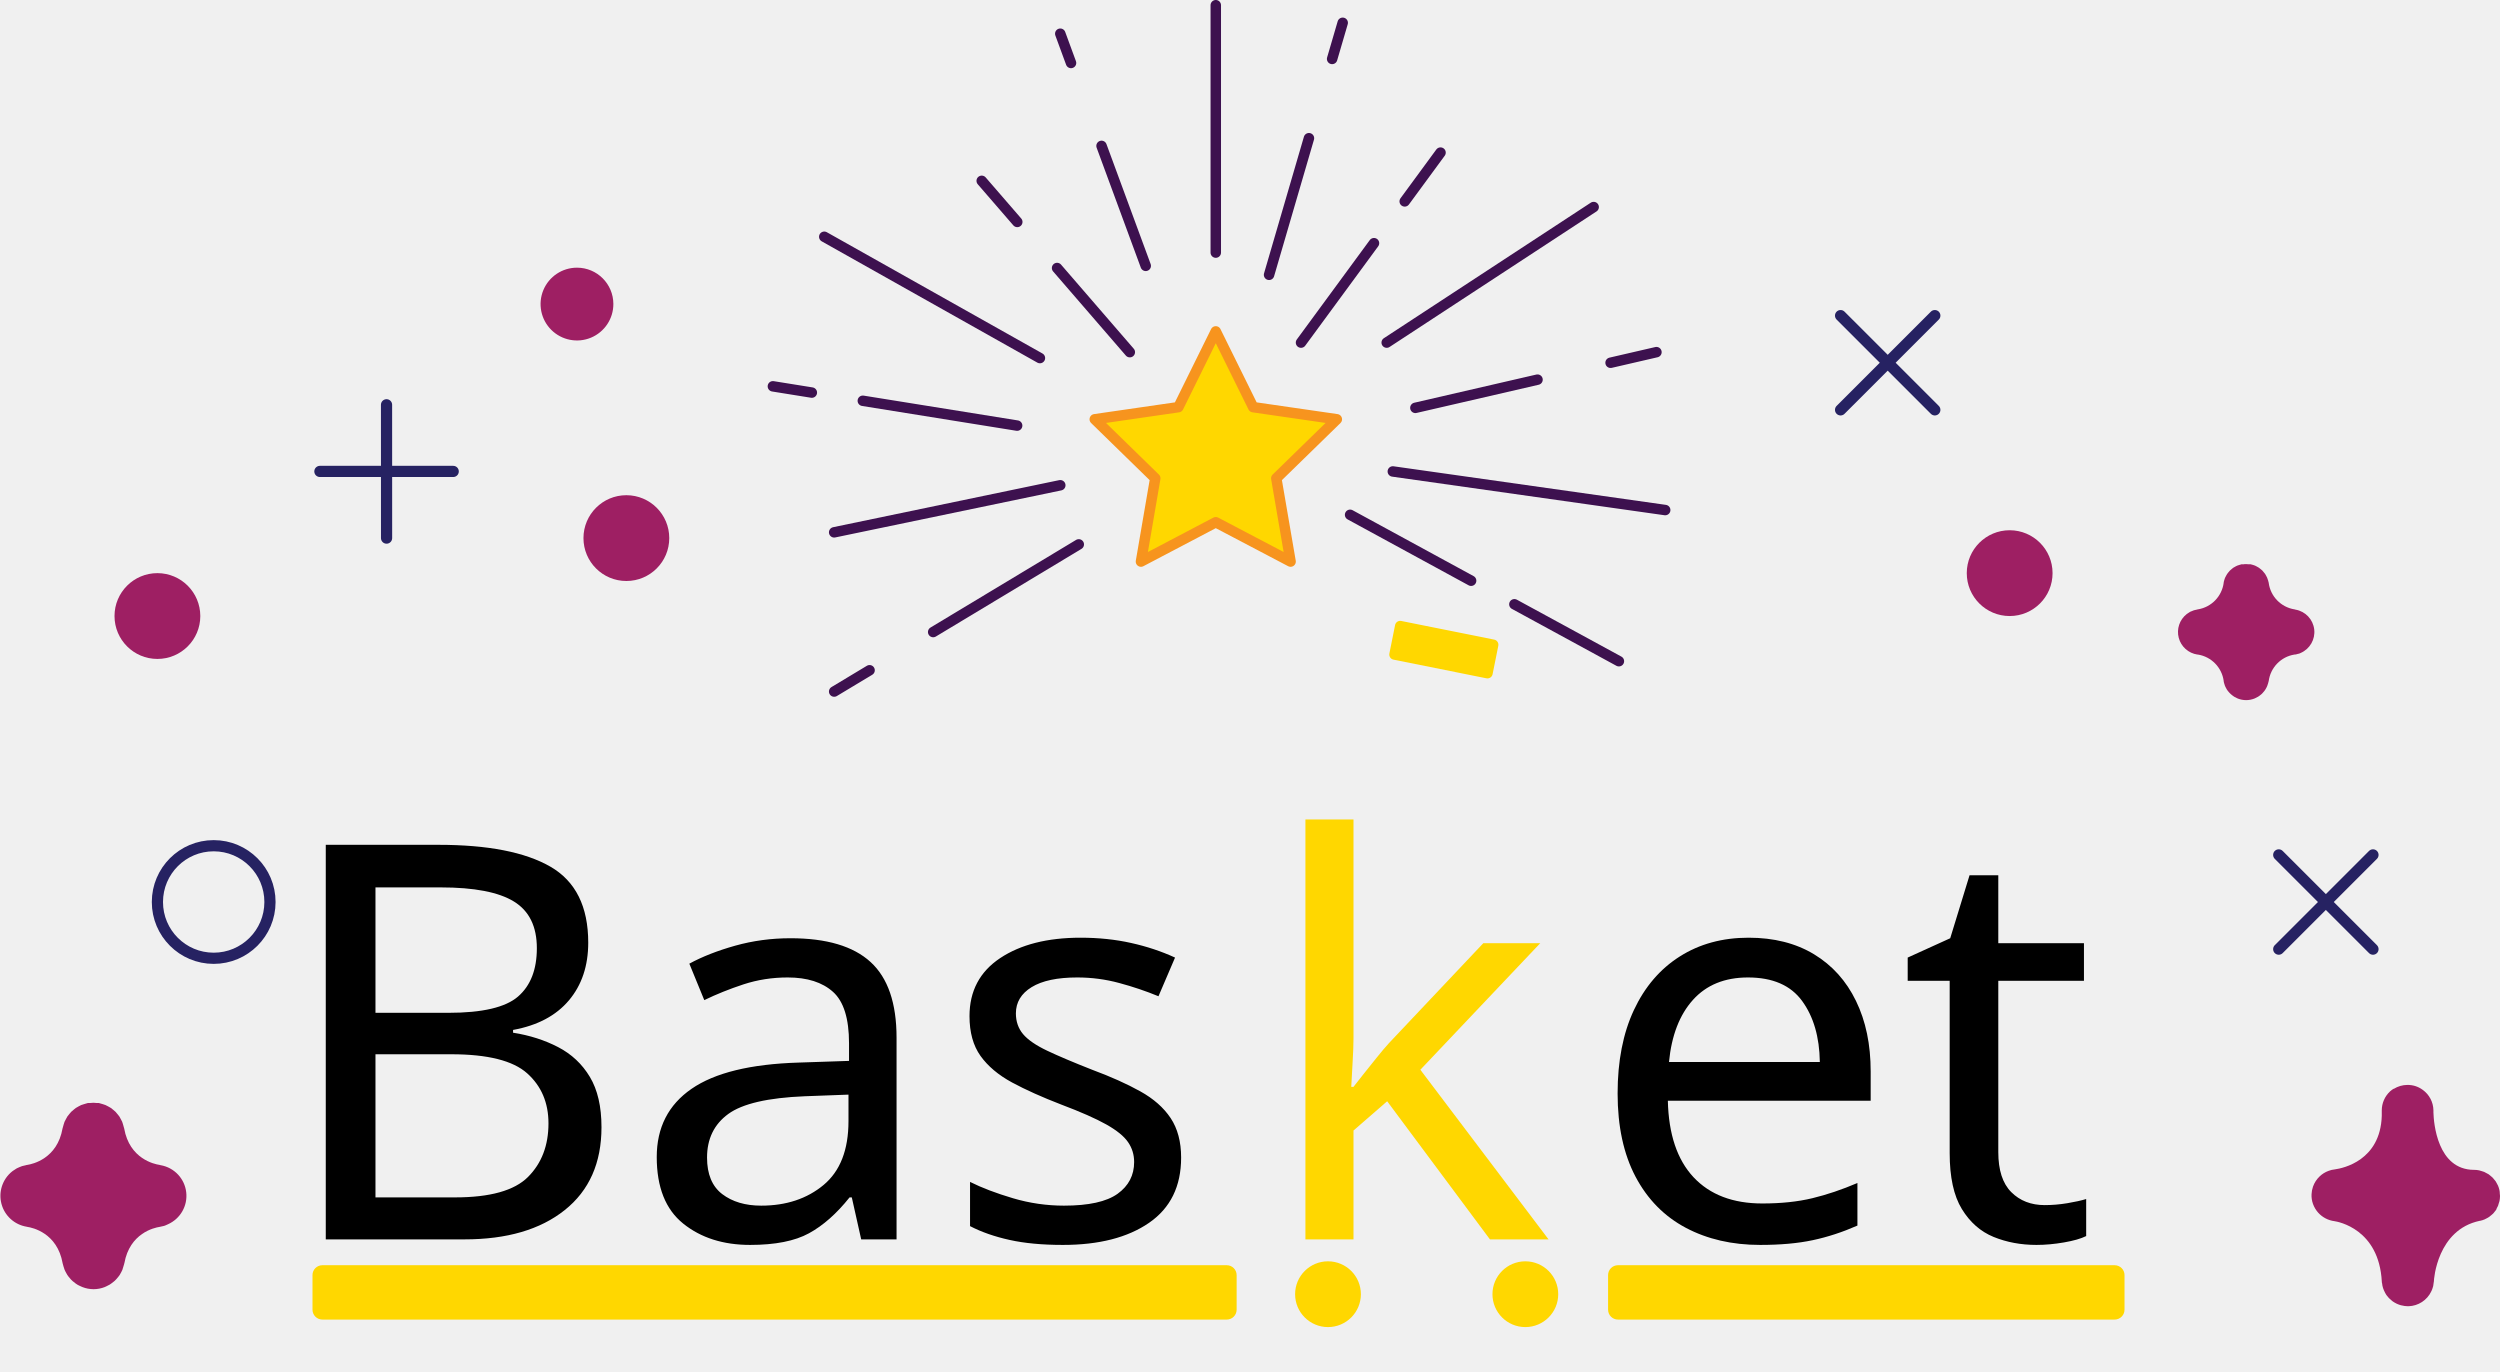
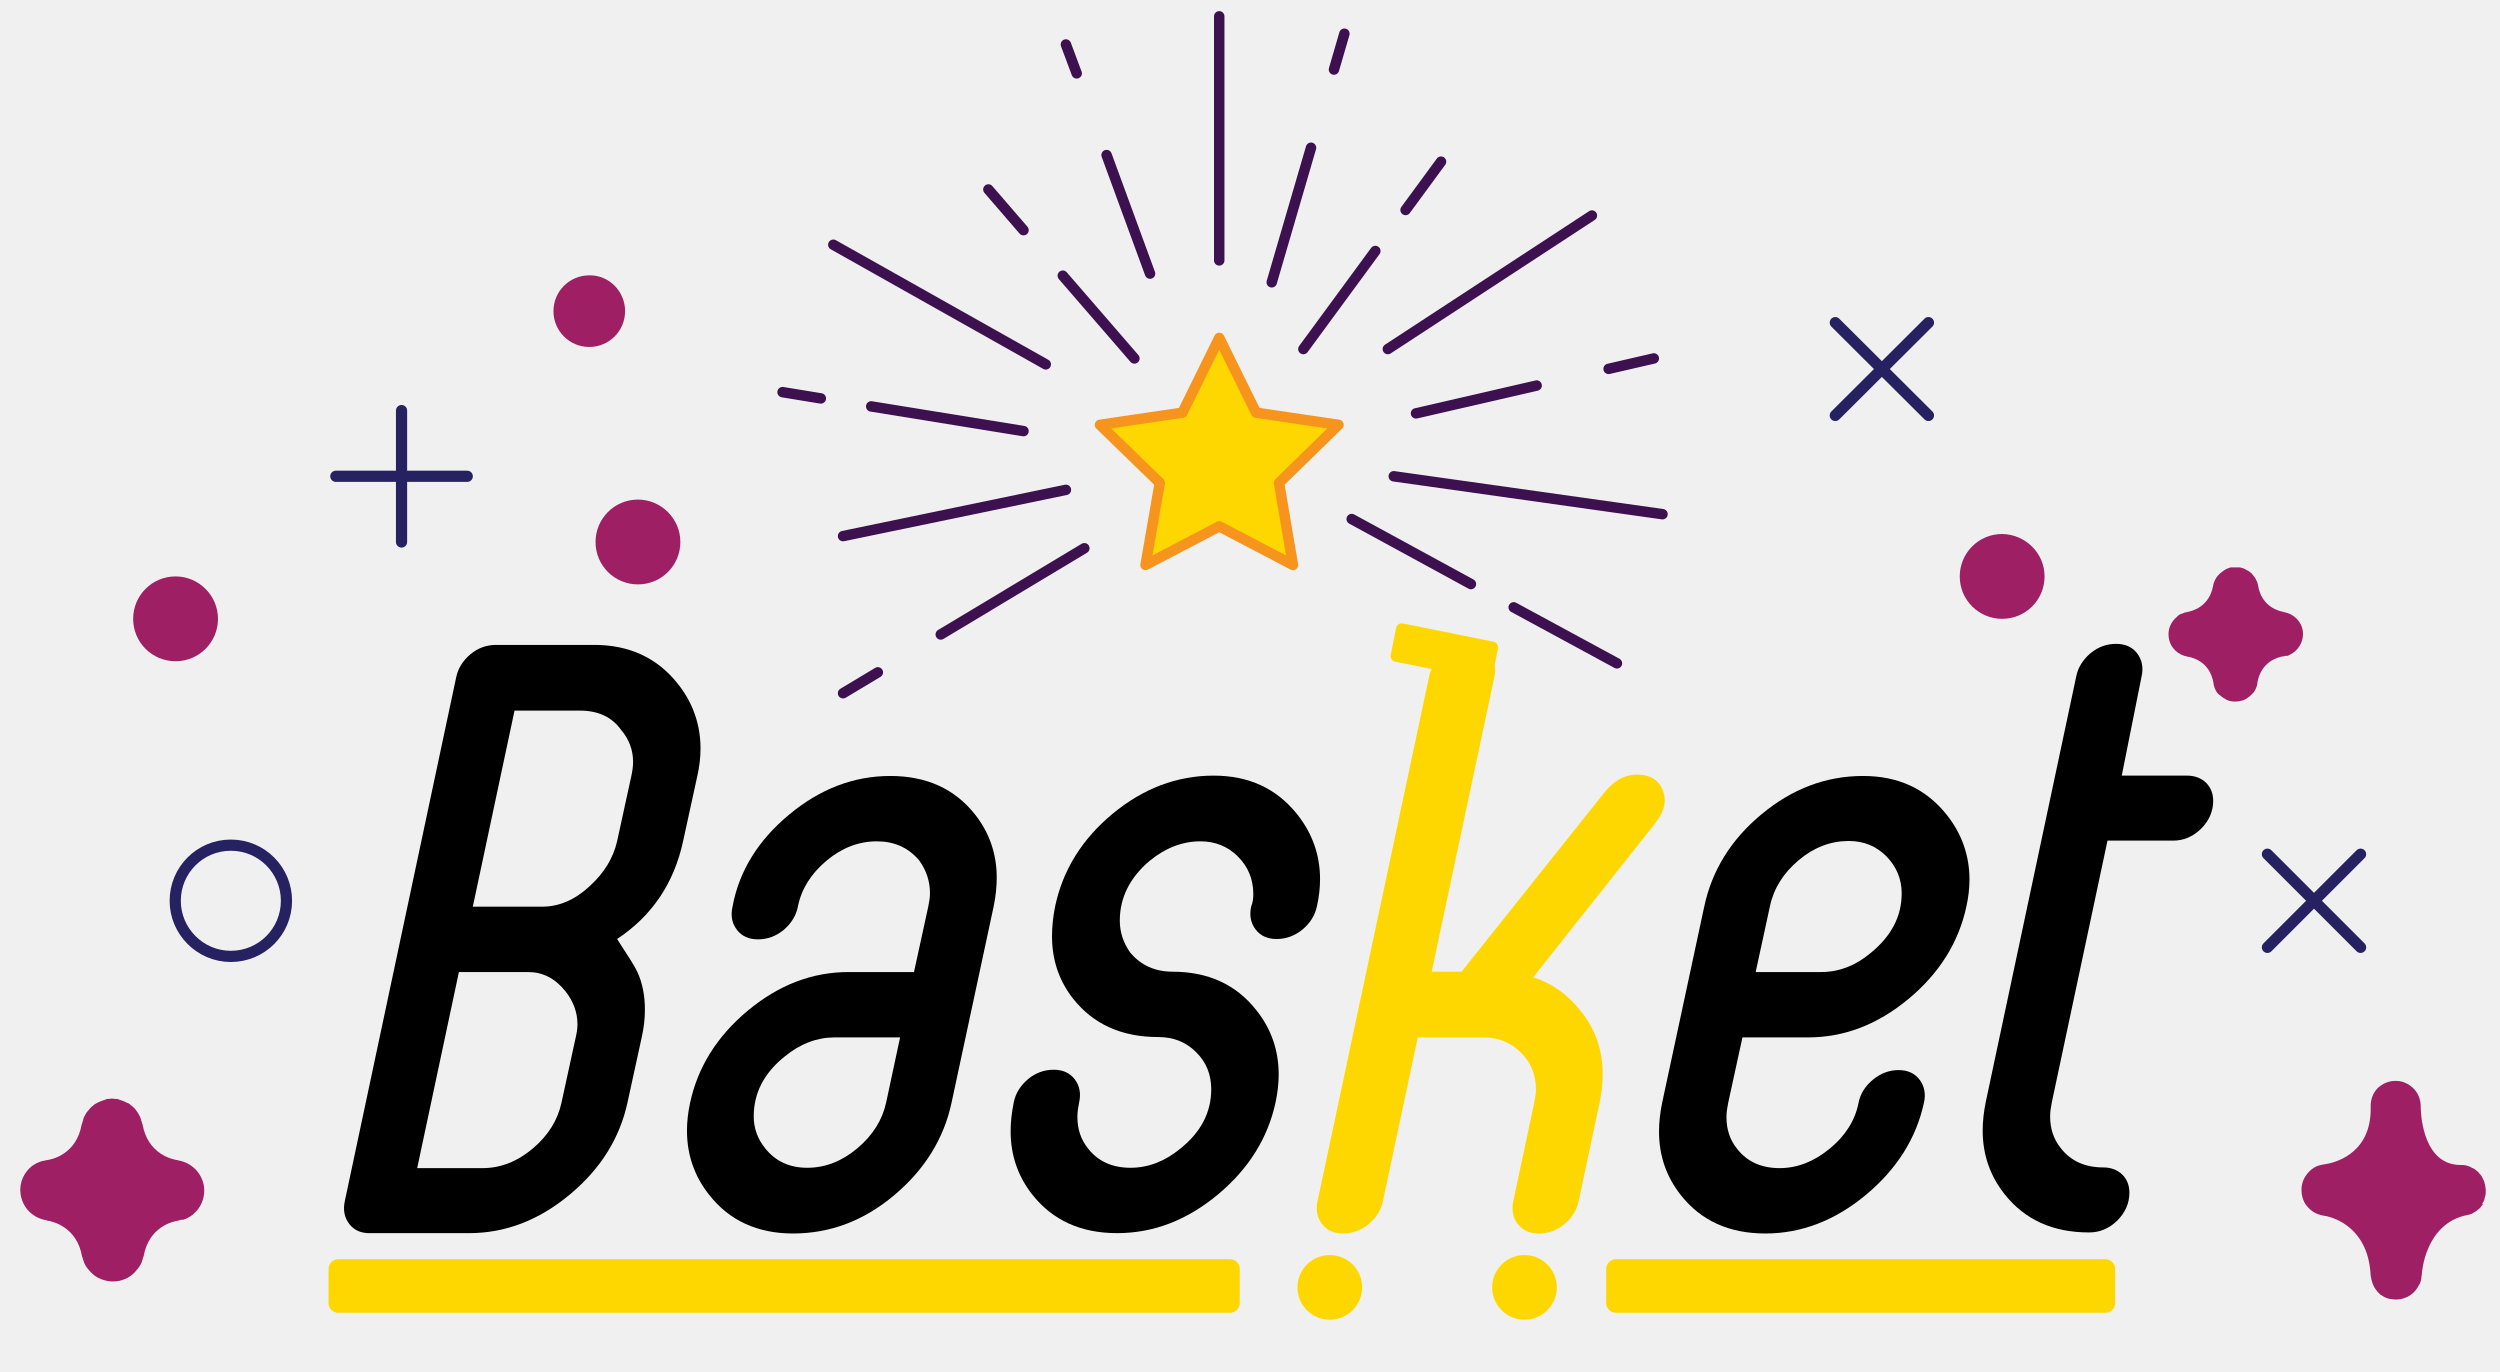
- <svg xmlns="http://www.w3.org/2000/svg" viewBox="0 0 719.15 394.5">
-   <defs>
-     <style>.cls-1,.cls-6{fill:gold;}.cls-1{stroke:#f7941e;}.cls-1,.cls-2,.cls-4{stroke-linecap:round;stroke-linejoin:round;}.cls-1,.cls-2{stroke-width:3.01px;}.cls-2{fill:#fff;stroke:#3d114f;}.cls-3{fill:#9e1f63;}.cls-4{fill:none;stroke:#262262;stroke-width:3.22px;}.cls-5{font-size:158.95px;font-family:BubbleBoy2;}</style>
-   </defs>
-   <g id="Layer_2" data-name="Layer 2">
-     <g id="Layer_1-2" data-name="Layer 1">
-       <polygon class="cls-1" points="349.73 95.33 360.49 117.12 384.55 120.61 367.14 137.59 371.25 161.54 349.73 150.23 328.21 161.54 332.32 137.59 314.92 120.61 338.97 117.12 349.73 95.33" />
-       <line class="cls-2" x1="349.73" y1="72.66" x2="349.73" y2="1.5" />
-       <line class="cls-2" x1="308.09" y1="18.11" x2="305" y2="9.7" />
-       <line class="cls-2" x1="329.58" y1="76.47" x2="316.87" y2="41.97" />
-       <line class="cls-2" x1="292.63" y1="63.84" x2="282.4" y2="52.02" />
-       <line class="cls-2" x1="325" y1="101.3" x2="304.08" y2="77.1" />
-       <line class="cls-2" x1="299.14" y1="103" x2="237.11" y2="68.11" />
-       <line class="cls-2" x1="233.53" y1="112.93" x2="222.33" y2="111.13" />
-       <line class="cls-2" x1="292.59" y1="122.43" x2="248.2" y2="115.29" />
-       <line class="cls-2" x1="305" y1="139.59" x2="239.96" y2="153.13" />
-       <line class="cls-2" x1="250.14" y1="192.81" x2="239.96" y2="198.93" />
-       <line class="cls-2" x1="310.32" y1="156.6" x2="268.44" y2="181.81" />
-       <line class="cls-2" x1="435.63" y1="173.83" x2="465.69" y2="190.2" />
-       <line class="cls-2" x1="388.37" y1="148.09" x2="423.18" y2="167.05" />
-       <line class="cls-2" x1="400.66" y1="135.62" x2="479.01" y2="146.72" />
-       <line class="cls-2" x1="463.3" y1="104.35" x2="476.49" y2="101.3" />
-       <line class="cls-2" x1="407.15" y1="117.32" x2="442.28" y2="109.21" />
-       <line class="cls-2" x1="398.9" y1="98.55" x2="458.43" y2="59.56" />
-       <line class="cls-2" x1="404.08" y1="57.93" x2="414.38" y2="43.9" />
-       <line class="cls-2" x1="374.25" y1="98.55" x2="395.24" y2="69.96" />
-       <line class="cls-2" x1="383.2" y1="16.95" x2="386.24" y2="6.56" />
-       <line class="cls-2" x1="365.06" y1="79.05" x2="376.53" y2="39.76" />
-       <path class="cls-3" d="M661.43,188l.38-.17a6.55,6.55,0,0,0-1.47-12.46l-.31-.08a8.9,8.9,0,0,1-7.42-7.67c0-.05,0-.1-.05-.15,0-.25-.13-.48-.2-.72s-.11-.36-.18-.53-.2-.4-.3-.6-.2-.36-.31-.54a6.12,6.12,0,0,0-.4-.49,6,6,0,0,0-.4-.48c-.16-.15-.34-.29-.51-.43s-.3-.25-.46-.36-.38-.22-.57-.33l-.56-.29-.56-.19c-.24-.07-.46-.14-.7-.19l-.16,0c-.14,0-.29,0-.44,0s-.45-.05-.7-.05-.45,0-.69.05-.3,0-.45,0l-.15,0c-.23.05-.44.12-.66.19a4.82,4.82,0,0,0-.61.2c-.17.07-.34.17-.5.25s-.43.23-.63.36-.26.21-.4.32a6.68,6.68,0,0,0-.57.49c-.13.13-.24.28-.36.42a5.79,5.79,0,0,0-.43.55,4.21,4.21,0,0,0-.29.51,5.07,5.07,0,0,0-.32.61c-.07.17-.12.36-.18.53s-.15.47-.2.72c0,.05,0,.1,0,.15a8.92,8.92,0,0,1-7.42,7.67c-.14,0-.26.07-.39.09s-.51.1-.75.17-.4.16-.59.24L630,176a5.11,5.11,0,0,0-.73.48l-.25.17a6.56,6.56,0,0,0,3.08,11.64l.15,0a8.92,8.92,0,0,1,7.43,7.67c0,.05,0,.1,0,.16a5.44,5.44,0,0,0,.15.54c.06.22.13.44.21.65s.15.31.22.46.23.43.35.63l.29.4a6.06,6.06,0,0,0,.47.54,4,4,0,0,0,.36.35,5.89,5.89,0,0,0,.55.44l.41.29a7.92,7.92,0,0,0,.71.37l.37.17a6.63,6.63,0,0,0,2.35.44h0a6.63,6.63,0,0,0,2.35-.44c.13-.05.25-.12.38-.18a7.75,7.75,0,0,0,.7-.36l.42-.29.55-.43.36-.37a6,6,0,0,0,.46-.53l.29-.41c.12-.19.24-.4.35-.61s.15-.31.21-.47a5.39,5.39,0,0,0,.22-.64c.05-.19.11-.37.15-.55s0-.11.05-.16a8.9,8.9,0,0,1,7.41-7.67l.16,0c.24,0,.47-.1.7-.16A5,5,0,0,0,661.43,188Z" />
-       <path class="cls-3" d="M718.22,347.56c.12-.23.25-.45.36-.69a5.5,5.5,0,0,0,.23-.76,6.6,6.6,0,0,0,.2-.63,8,8,0,0,0,.14-1.4V344h0a6.68,6.68,0,0,0-.07-.77c0-.25,0-.51-.08-.75h0a.32.32,0,0,1,0-.09,7.25,7.25,0,0,0-.42-1.32c-.1-.24-.23-.43-.34-.65s-.21-.43-.35-.62a8.06,8.06,0,0,0-.59-.72c-.12-.12-.21-.26-.34-.39a7.83,7.83,0,0,0-.69-.58c-.15-.1-.27-.23-.42-.33a8.14,8.14,0,0,0-.77-.41,3.56,3.56,0,0,0-.51-.27,7.5,7.5,0,0,0-.95-.3c-.14,0-.29-.1-.44-.13a7,7,0,0,0-1.46-.15h-.05C701.1,336.49,700.08,323,700,320c0-.2,0-.4,0-.6a7.38,7.38,0,0,0-3.12-5.92h0a7.24,7.24,0,0,0-2.15-1.08h0a7.51,7.51,0,0,0-2.25-.31,7.43,7.43,0,0,0-3.85,1.11h-.11a7.07,7.07,0,0,0-1,.75h0a0,0,0,0,1,0,0h0l0,0h0a7.49,7.49,0,0,0-2.38,5.44h0v0h0v1.59c-.39,12.88-11.15,15.08-13.48,15.4a6.84,6.84,0,0,0-1.85.44,7.32,7.32,0,0,0-2.55,1.59,7.44,7.44,0,0,0-1.9,2.93,7.59,7.59,0,0,0-.42,2.19,7.17,7.17,0,0,0,.42,2.81,7.8,7.8,0,0,0,1.49,2.5,7.61,7.61,0,0,0,4.66,2.44c1,.15,12.84,2.2,13.64,17.39,0,.14,0,.27.06.41s.06.48.11.72.12.49.19.73a5.41,5.41,0,0,0,.24.63,4.63,4.63,0,0,0,.34.71c.1.18.2.34.29.51s.36.48.55.71l.32.36a8,8,0,0,0,.75.67c.1.08.18.16.28.23a7,7,0,0,0,1,.59l.21.11a8.42,8.42,0,0,0,1.25.45l.08,0a7.33,7.33,0,0,0,1.82.25h.2a7.5,7.5,0,0,0,6.53-4.24c0-.05,0-.09.07-.15a5.9,5.9,0,0,0,.37-1c0-.13.09-.25.12-.38a6.5,6.5,0,0,0,.12-.87,2.64,2.64,0,0,0,.08-.49c0-.6.94-14.86,13.2-17.44h0l.09,0a6.85,6.85,0,0,0,1.33-.42c.2-.08.36-.19.54-.28s.51-.26.73-.42a6.28,6.28,0,0,0,.58-.47c.17-.15.36-.29.53-.45s.31-.36.45-.54.32-.38.46-.58S718.11,347.75,718.22,347.56Z" />
-       <line class="cls-4" x1="655.5" y1="245.92" x2="682.61" y2="273.03" />
-       <line class="cls-4" x1="655.5" y1="273.03" x2="682.61" y2="245.92" />
-       <line class="cls-4" x1="529.46" y1="90.79" x2="556.57" y2="117.9" />
-       <line class="cls-4" x1="529.46" y1="117.9" x2="556.57" y2="90.79" />
-       <path class="cls-3" d="M590.44,164.87a12.34,12.34,0,1,1-12.33-12.34A12.34,12.34,0,0,1,590.44,164.87Z" />
-       <path class="cls-3" d="M47.76,352.42c.18-.06.34-.15.52-.23a8.95,8.95,0,0,0-2-17c-.14,0-.28-.08-.41-.1-1.43-.21-8.61-1.71-10.15-10.48a1.52,1.52,0,0,0-.06-.2,7.89,7.89,0,0,0-.28-1c-.08-.25-.14-.5-.24-.74a7.6,7.6,0,0,0-.42-.8c-.13-.25-.26-.51-.41-.74s-.36-.45-.55-.68-.35-.45-.55-.65-.45-.39-.69-.59a7.68,7.68,0,0,0-.63-.5,7.44,7.44,0,0,0-.78-.44,6.94,6.94,0,0,0-.77-.39,6.33,6.33,0,0,0-.77-.26,9.29,9.29,0,0,0-.94-.27l-.21-.06c-.2,0-.4,0-.61,0a6.48,6.48,0,0,0-1.9,0c-.2,0-.4,0-.61,0l-.22.06a8.34,8.34,0,0,0-.89.26c-.29.09-.57.16-.84.27s-.45.23-.68.35-.59.31-.86.49-.37.29-.55.44a9.58,9.58,0,0,0-.77.66c-.18.18-.33.39-.5.58s-.41.48-.59.74a6,6,0,0,0-.39.7,6.08,6.08,0,0,0-.44.84c-.1.23-.16.48-.24.73a7.89,7.89,0,0,0-.28,1,1.52,1.52,0,0,1-.06.2c-1.53,8.72-8.65,10.25-10.12,10.48-.19,0-.36.09-.54.12a8.42,8.42,0,0,0-1,.24c-.28.09-.55.21-.81.32s-.49.2-.72.33a9.65,9.65,0,0,0-1,.65c-.11.08-.22.15-.33.24a9,9,0,0,0,4.21,15.89l.2.05c1.43.21,8.6,1.72,10.14,10.48a1.41,1.41,0,0,1,.06.22c.06.25.14.5.21.75a7,7,0,0,0,.29.88c.09.21.2.42.3.63s.31.57.48.85.26.36.39.54a9.25,9.25,0,0,0,.63.75c.16.16.32.33.5.48a7.3,7.3,0,0,0,.75.6c.19.14.37.28.57.4s.63.35,1,.5.33.17.51.23a8.89,8.89,0,0,0,3.21.61h0a8.84,8.84,0,0,0,3.2-.61c.18-.06.34-.16.52-.24a9.43,9.43,0,0,0,.95-.49c.2-.13.39-.26.58-.41a8.2,8.2,0,0,0,.74-.58c.18-.16.34-.33.5-.5a6.14,6.14,0,0,0,.62-.73l.41-.55c.16-.28.32-.55.47-.85s.21-.42.3-.63a18.81,18.81,0,0,0,.5-1.63c0-.08,0-.15.06-.22,1.54-8.73,8.65-10.25,10.13-10.48a1,1,0,0,0,.22-.05c.33-.05.64-.14,1-.22S47.52,352.51,47.76,352.42Z" />
-       <line class="cls-4" x1="111.2" y1="154.79" x2="111.19" y2="116.44" />
-       <line class="cls-4" x1="130.37" y1="135.61" x2="92.02" y2="135.61" />
-       <path class="cls-3" d="M57.62,177.21a12.34,12.34,0,1,1-12.34-12.34A12.35,12.35,0,0,1,57.62,177.21Z" />
-       <path class="cls-3" d="M192.52,154.79a12.34,12.34,0,1,1-12.33-12.34A12.34,12.34,0,0,1,192.52,154.79Z" />
-       <path class="cls-3" d="M176.44,87.43A10.47,10.47,0,1,1,166,77,10.46,10.46,0,0,1,176.44,87.43Z" />
-       <path class="cls-4" d="M77.66,259.48a16.19,16.19,0,1,1-16.19-16.2A16.19,16.19,0,0,1,77.66,259.48Z" />
-       <text class="cls-5" transform="translate(78.29 356.52)">Bas<tspan class="cls-6" x="283.71" y="0">k</tspan>
-         <tspan x="378.28" y="0">et </tspan>
-       </text>
-       <circle class="cls-6" cx="438.78" cy="372.29" r="9.46" />
-       <circle class="cls-6" cx="382.01" cy="372.29" r="9.46" />
-       <rect class="cls-6" x="400.22" y="181.17" width="30.28" height="11.35" rx="1.5" transform="translate(44.87 -78.06) rotate(11.35)" />
-       <rect class="cls-6" x="462.58" y="363.95" width="148.56" height="15.64" rx="2.85" />
-       <rect class="cls-6" x="89.89" y="363.95" width="265.84" height="15.64" rx="2.85" />
+ <svg xmlns="http://www.w3.org/2000/svg" version="1.1" id="Layer_1" x="0px" y="0px" viewBox="0 0 719.1 394.6" style="enable-background:new 0 0 719.1 394.6;" xml:space="preserve">
+   <style type="text/css">
+ 	.st0{fill:#FFD700;stroke:#F7941E;stroke-width:3.006;stroke-linecap:round;stroke-linejoin:round;stroke-miterlimit:10;}
+ 	.st1{fill:#FFFFFF;stroke:#3D114F;stroke-width:3.006;stroke-linecap:round;stroke-linejoin:round;stroke-miterlimit:10;}
+ 	.st2{fill:#9E1F63;}
+ 	.st3{fill:none;stroke:#262262;stroke-width:3.22;stroke-linecap:round;stroke-linejoin:round;stroke-miterlimit:10;}
+ 	.st4{fill:#FFD700;}
+ </style>
+   <g>
+     <g>
+       <polygon class="st0" points="350.7,97.2 361.3,118.7 385,122.2 367.9,138.9 371.9,162.5 350.7,151.4 329.5,162.5 333.6,138.9     316.4,122.2 340.1,118.7   " />
+       <g>
+         <line class="st1" x1="350.7" y1="74.9" x2="350.7" y2="4.7" />
+         <line class="st1" x1="309.7" y1="21.1" x2="306.6" y2="12.8" />
+         <line class="st1" x1="330.8" y1="78.7" x2="318.3" y2="44.6" />
+         <line class="st1" x1="294.4" y1="66.2" x2="284.3" y2="54.5" />
+         <line class="st1" x1="326.3" y1="103.1" x2="305.7" y2="79.3" />
+         <line class="st1" x1="300.8" y1="104.8" x2="239.7" y2="70.4" />
+         <line class="st1" x1="236.1" y1="114.6" x2="225.1" y2="112.8" />
+         <line class="st1" x1="294.4" y1="124" x2="250.6" y2="116.9" />
+         <line class="st1" x1="306.6" y1="140.9" x2="242.5" y2="154.2" />
+         <line class="st1" x1="252.5" y1="193.4" x2="242.5" y2="199.4" />
+         <line class="st1" x1="311.9" y1="157.7" x2="270.6" y2="182.5" />
+         <line class="st1" x1="435.4" y1="174.7" x2="465.1" y2="190.8" />
+         <line class="st1" x1="388.8" y1="149.3" x2="423.1" y2="168" />
+         <line class="st1" x1="400.9" y1="137" x2="478.2" y2="147.9" />
+         <line class="st1" x1="462.7" y1="106.1" x2="475.7" y2="103.1" />
+         <line class="st1" x1="407.3" y1="118.9" x2="442" y2="110.9" />
+         <line class="st1" x1="399.2" y1="100.4" x2="457.9" y2="62" />
+         <line class="st1" x1="404.3" y1="60.4" x2="414.5" y2="46.5" />
+         <line class="st1" x1="374.9" y1="100.4" x2="395.6" y2="72.2" />
+         <line class="st1" x1="383.7" y1="20" x2="386.7" y2="9.7" />
+         <line class="st1" x1="365.8" y1="81.2" x2="377.1" y2="42.5" />
+       </g>
+     </g>
+     <g>
+       <path class="st2" d="M658.1,188.6c0.1,0,0.2-0.1,0.4-0.2c2.5-1.1,4.2-3.8,3.9-6.7c-0.3-2.9-2.6-5.1-5.3-5.6    c-0.1,0-0.2-0.1-0.3-0.1c-1-0.2-6.2-1.2-7.3-7.6c0-0.1,0-0.1,0-0.1c-0.1-0.2-0.1-0.5-0.2-0.7c-0.1-0.2-0.1-0.4-0.2-0.5    c-0.1-0.2-0.2-0.4-0.3-0.6c-0.1-0.2-0.2-0.4-0.3-0.5c-0.1-0.2-0.3-0.3-0.4-0.5c-0.1-0.2-0.3-0.3-0.4-0.5c-0.2-0.2-0.3-0.3-0.5-0.4    c-0.1-0.1-0.3-0.3-0.5-0.4c-0.2-0.1-0.4-0.2-0.6-0.3c-0.2-0.1-0.4-0.2-0.5-0.3c-0.2-0.1-0.4-0.1-0.6-0.2c-0.2-0.1-0.5-0.1-0.7-0.2    c-0.1,0-0.1,0-0.2,0c-0.1,0-0.3,0-0.4,0c-0.2,0-0.5,0-0.7,0c-0.2,0-0.5,0-0.7,0c-0.1,0-0.3,0-0.4,0c-0.1,0-0.1,0-0.2,0    c-0.2,0-0.4,0.1-0.6,0.2c-0.2,0.1-0.4,0.1-0.6,0.2c-0.2,0.1-0.3,0.2-0.5,0.3c-0.2,0.1-0.4,0.2-0.6,0.4c-0.1,0.1-0.3,0.2-0.4,0.3    c-0.2,0.2-0.4,0.3-0.6,0.5c-0.1,0.1-0.2,0.3-0.4,0.4c-0.1,0.2-0.3,0.3-0.4,0.5c-0.1,0.2-0.2,0.3-0.3,0.5c-0.1,0.2-0.2,0.4-0.3,0.6    c-0.1,0.2-0.1,0.4-0.2,0.5c-0.1,0.2-0.1,0.5-0.2,0.7c0,0,0,0.1,0,0.1c-1.1,6.3-6.3,7.4-7.3,7.6c-0.1,0-0.3,0.1-0.4,0.1    c-0.3,0-0.5,0.1-0.7,0.2c-0.2,0.1-0.4,0.2-0.6,0.2c-0.2,0.1-0.3,0.1-0.5,0.2c-0.3,0.1-0.5,0.3-0.7,0.5c-0.1,0.1-0.2,0.1-0.2,0.2    c-1.7,1.4-2.7,3.5-2.4,5.8c0.3,3,2.6,5.2,5.5,5.7c0.1,0,0.1,0,0.1,0c1,0.2,6.2,1.2,7.3,7.6c0,0.1,0,0.1,0,0.2    c0,0.2,0.1,0.4,0.1,0.5c0.1,0.2,0.1,0.4,0.2,0.6c0.1,0.2,0.1,0.3,0.2,0.5c0.1,0.2,0.2,0.4,0.3,0.6c0.1,0.1,0.2,0.3,0.3,0.4    c0.1,0.2,0.3,0.4,0.5,0.5c0.1,0.1,0.2,0.2,0.4,0.3c0.2,0.2,0.4,0.3,0.5,0.4c0.1,0.1,0.3,0.2,0.4,0.3c0.2,0.1,0.5,0.2,0.7,0.4    c0.1,0.1,0.2,0.1,0.4,0.2c0.7,0.3,1.5,0.4,2.3,0.4h0c0,0,0,0,0,0c0.8,0,1.6-0.2,2.3-0.4c0.1,0,0.3-0.1,0.4-0.2    c0.2-0.1,0.5-0.2,0.7-0.4c0.1-0.1,0.3-0.2,0.4-0.3c0.2-0.1,0.4-0.3,0.5-0.4c0.1-0.1,0.2-0.2,0.4-0.4c0.2-0.2,0.3-0.3,0.5-0.5    c0.1-0.1,0.2-0.3,0.3-0.4c0.1-0.2,0.2-0.4,0.3-0.6c0.1-0.2,0.2-0.3,0.2-0.5c0.1-0.2,0.2-0.4,0.2-0.6c0.1-0.2,0.1-0.4,0.1-0.5    c0-0.1,0-0.1,0-0.2c1.1-6.3,6.2-7.4,7.3-7.6c0.1,0,0.1,0,0.2,0c0.2,0,0.5-0.1,0.7-0.2C657.7,188.7,657.9,188.7,658.1,188.6z" />
+       <path class="st2" d="M714.1,346c0.1-0.2,0.3-0.4,0.4-0.7c0.1-0.2,0.2-0.5,0.2-0.8c0.1-0.2,0.1-0.4,0.2-0.6    c0.1-0.4,0.1-0.9,0.1-1.4c0,0,0-0.1,0-0.1l0,0c0-0.3,0-0.5-0.1-0.8c0-0.2,0-0.5-0.1-0.7c0,0,0,0,0,0c0,0,0-0.1,0-0.1    c-0.1-0.5-0.2-0.9-0.4-1.3c-0.1-0.2-0.2-0.4-0.3-0.6c-0.1-0.2-0.2-0.4-0.3-0.6c-0.2-0.3-0.4-0.5-0.6-0.7c-0.1-0.1-0.2-0.3-0.3-0.4    c-0.2-0.2-0.5-0.4-0.7-0.6c-0.1-0.1-0.3-0.2-0.4-0.3c-0.3-0.2-0.5-0.3-0.8-0.4c-0.2-0.1-0.3-0.2-0.5-0.3c-0.3-0.1-0.6-0.2-0.9-0.3    c-0.1,0-0.3-0.1-0.4-0.1c-0.5-0.1-0.9-0.1-1.4-0.1c0,0,0,0,0,0l0,0c0,0,0,0,0,0c-10.4,0-11.4-13.3-11.5-16.3c0-0.2,0-0.4,0-0.6    c0-0.9-0.2-1.8-0.5-2.7c-0.5-1.3-1.4-2.4-2.5-3.2v0l0,0c-0.6-0.5-1.4-0.8-2.1-1.1c0,0,0,0,0,0c0,0,0,0,0,0s0,0,0,0    c-0.7-0.2-1.4-0.3-2.2-0.3c-1.4,0-2.7,0.4-3.8,1.1c0,0,0,0,0,0v0c0,0,0,0,0,0l0,0c0,0,0,0,0,0c0,0,0,0,0,0c0,0,0,0,0,0    c0,0,0,0,0,0s0,0,0,0c0,0,0,0,0,0v0l0,0c0,0,0,0,0,0c-0.3,0.2-0.7,0.5-1,0.7c0,0,0,0,0,0c0,0,0,0,0,0c0,0,0,0,0,0c0,0,0,0,0,0l0,0    c0,0,0,0,0,0c0,0,0,0,0,0c0,0,0,0,0,0c0,0,0,0,0,0c0,0,0,0,0,0c0,0,0,0,0,0c-1.4,1.3-2.3,3.2-2.3,5.4l0,0c0,0,0,0,0,0c0,0,0,0,0,0    v1.6c-0.4,12.7-11,14.9-13.3,15.2c-0.6,0.1-1.2,0.2-1.8,0.4c-0.9,0.3-1.8,0.9-2.5,1.6c-0.8,0.8-1.5,1.8-1.9,2.9    c-0.2,0.7-0.4,1.4-0.4,2.2c0,1,0.1,1.9,0.4,2.8c0.3,0.9,0.8,1.8,1.5,2.5c0.8,0.9,1.8,1.6,3,2c0.5,0.2,1.1,0.3,1.6,0.4    c1,0.1,12.7,2.2,13.4,17.2c0,0.1,0,0.3,0.1,0.4c0,0.2,0.1,0.5,0.1,0.7c0.1,0.2,0.1,0.5,0.2,0.7c0.1,0.2,0.1,0.4,0.2,0.6    c0.1,0.2,0.2,0.5,0.3,0.7c0.1,0.2,0.2,0.3,0.3,0.5c0.2,0.3,0.3,0.5,0.5,0.7c0.1,0.1,0.2,0.2,0.3,0.4c0.2,0.2,0.5,0.5,0.7,0.7    c0.1,0.1,0.2,0.2,0.3,0.2c0.3,0.2,0.6,0.4,1,0.6c0.1,0,0.1,0.1,0.2,0.1c0.4,0.2,0.8,0.3,1.2,0.4c0,0,0.1,0,0.1,0    c0.6,0.1,1.2,0.2,1.8,0.2c0.1,0,0.1,0,0.2,0c2.9-0.1,5.3-1.8,6.4-4.2c0-0.1,0.1-0.1,0.1-0.1c0.2-0.3,0.3-0.7,0.4-1    c0-0.1,0.1-0.2,0.1-0.4c0.1-0.3,0.1-0.6,0.1-0.9c0-0.2,0.1-0.3,0.1-0.5c0-0.6,0.9-14.7,13-17.2c0,0,0,0,0,0c0,0,0,0,0,0    c0,0,0.1,0,0.1,0c0.5-0.1,0.9-0.2,1.3-0.4c0.2-0.1,0.4-0.2,0.5-0.3c0.2-0.1,0.5-0.3,0.7-0.4c0.2-0.1,0.4-0.3,0.6-0.5    c0.2-0.1,0.4-0.3,0.5-0.4c0.2-0.2,0.3-0.4,0.4-0.5c0.2-0.2,0.3-0.4,0.5-0.6C713.9,346.4,714,346.2,714.1,346z" />
+       <g>
+         <line class="st3" x1="652.2" y1="245.7" x2="679" y2="272.5" />
+         <line class="st3" x1="652.2" y1="272.5" x2="679" y2="245.7" />
+       </g>
+       <g>
+         <line class="st3" x1="527.9" y1="92.8" x2="554.7" y2="119.5" />
+         <line class="st3" x1="527.9" y1="119.5" x2="554.7" y2="92.8" />
+       </g>
+       <path class="st2" d="M588.1,165.8c0,6.7-5.4,12.2-12.2,12.2c-6.7,0-12.2-5.4-12.2-12.2c0-6.7,5.4-12.2,12.2-12.2    C582.6,153.7,588.1,159.1,588.1,165.8z" />
+     </g>
+     <g>
+       <path class="st2" d="M52.9,350.8c0.2-0.1,0.3-0.2,0.5-0.2c3.5-1.5,5.7-5.1,5.3-9.1c-0.5-4-3.5-7-7.3-7.7c-0.1,0-0.3-0.1-0.4-0.1    c-1.4-0.2-8.5-1.7-10-10.3c0-0.1,0-0.1-0.1-0.2c-0.1-0.3-0.2-0.6-0.3-1c-0.1-0.2-0.1-0.5-0.2-0.7c-0.1-0.3-0.3-0.5-0.4-0.8    c-0.1-0.2-0.3-0.5-0.4-0.7c-0.2-0.2-0.3-0.4-0.5-0.7c-0.2-0.2-0.3-0.4-0.5-0.6c-0.2-0.2-0.5-0.4-0.7-0.6c-0.2-0.2-0.4-0.3-0.6-0.5    c-0.2-0.2-0.5-0.3-0.8-0.4c-0.2-0.1-0.5-0.3-0.8-0.4c-0.2-0.1-0.5-0.2-0.8-0.3c-0.3-0.1-0.6-0.2-0.9-0.3c-0.1,0-0.1,0-0.2-0.1    c-0.2,0-0.4,0-0.6,0c-0.3,0-0.6-0.1-0.9-0.1c-0.3,0-0.6,0-0.9,0.1c-0.2,0-0.4,0-0.6,0c-0.1,0-0.1,0-0.2,0.1    c-0.3,0.1-0.6,0.2-0.9,0.3c-0.3,0.1-0.6,0.2-0.8,0.3c-0.2,0.1-0.4,0.2-0.7,0.3c-0.3,0.2-0.6,0.3-0.9,0.5c-0.2,0.1-0.4,0.3-0.5,0.4    c-0.3,0.2-0.5,0.4-0.8,0.7c-0.2,0.2-0.3,0.4-0.5,0.6c-0.2,0.2-0.4,0.5-0.6,0.7c-0.1,0.2-0.3,0.5-0.4,0.7c-0.2,0.3-0.3,0.5-0.4,0.8    c-0.1,0.2-0.2,0.5-0.2,0.7c-0.1,0.3-0.2,0.6-0.3,1c0,0.1,0,0.1-0.1,0.2c-1.5,8.6-8.5,10.1-10,10.3c-0.2,0-0.4,0.1-0.5,0.1    c-0.3,0.1-0.7,0.1-1,0.2c-0.3,0.1-0.5,0.2-0.8,0.3c-0.2,0.1-0.5,0.2-0.7,0.3c-0.4,0.2-0.7,0.4-1,0.6c-0.1,0.1-0.2,0.1-0.3,0.2    c-2.3,1.8-3.7,4.8-3.3,7.9c0.5,4.1,3.6,7.1,7.5,7.7c0.1,0,0.1,0,0.2,0.1c1.4,0.2,8.5,1.7,10,10.3c0,0.1,0,0.1,0.1,0.2    c0.1,0.3,0.1,0.5,0.2,0.7c0.1,0.3,0.2,0.6,0.3,0.9c0.1,0.2,0.2,0.4,0.3,0.6c0.1,0.3,0.3,0.6,0.5,0.8c0.1,0.2,0.3,0.4,0.4,0.5    c0.2,0.3,0.4,0.5,0.6,0.7c0.2,0.2,0.3,0.3,0.5,0.5c0.2,0.2,0.5,0.4,0.7,0.6c0.2,0.1,0.4,0.3,0.6,0.4c0.3,0.2,0.6,0.3,1,0.5    c0.2,0.1,0.3,0.2,0.5,0.2c1,0.4,2.1,0.6,3.2,0.6c0,0,0,0,0,0c0,0,0,0,0,0c1.1,0,2.2-0.2,3.2-0.6c0.2-0.1,0.3-0.2,0.5-0.2    c0.3-0.1,0.6-0.3,0.9-0.5c0.2-0.1,0.4-0.3,0.6-0.4c0.3-0.2,0.5-0.4,0.7-0.6c0.2-0.2,0.3-0.3,0.5-0.5c0.2-0.2,0.4-0.5,0.6-0.7    c0.1-0.2,0.3-0.4,0.4-0.5c0.2-0.3,0.3-0.5,0.5-0.8c0.1-0.2,0.2-0.4,0.3-0.6c0.1-0.3,0.2-0.6,0.3-0.9c0.1-0.2,0.1-0.5,0.2-0.7    c0-0.1,0.1-0.1,0.1-0.2c1.5-8.6,8.5-10.1,10-10.3c0.1,0,0.1,0,0.2-0.1c0.3-0.1,0.6-0.1,0.9-0.2C52.5,350.9,52.7,350.9,52.9,350.8z    " />
+       <g>
+         <line class="st3" x1="115.5" y1="155.9" x2="115.5" y2="118.1" />
+         <line class="st3" x1="134.4" y1="137" x2="96.6" y2="137" />
+       </g>
+       <path class="st2" d="M62.7,178c0,6.7-5.4,12.2-12.2,12.2c-6.7,0-12.2-5.4-12.2-12.2c0-6.7,5.4-12.2,12.2-12.2    C57.2,165.8,62.7,171.3,62.7,178z" />
+       <path class="st2" d="M195.7,155.9c0,6.7-5.4,12.2-12.2,12.2c-6.7,0-12.2-5.4-12.2-12.2c0-6.7,5.4-12.2,12.2-12.2    C190.2,143.7,195.7,149.2,195.7,155.9z" />
+       <path class="st2" d="M179.8,89.5c0,5.7-4.6,10.3-10.3,10.3c-5.7,0-10.3-4.6-10.3-10.3c0-5.7,4.6-10.3,10.3-10.3    C175.2,79.1,179.8,83.8,179.8,89.5z" />
+       <path class="st3" d="M82.4,259.1c0,8.8-7.1,16-16,16c-8.8,0-16-7.2-16-16c0-8.8,7.1-16,16-16C75.3,243.1,82.4,250.3,82.4,259.1z" />
+     </g>
+     <g>
+       <g>
+         <path d="M100.5,352.1c-1.4-1.8-1.9-4-1.3-6.7l32-150.5c0.5-2.6,1.9-4.8,4.1-6.7c2.2-1.8,4.6-2.7,7.4-2.7h28.2     c10.1,0,18.1,3.7,24,11.1c4.4,5.5,6.6,11.8,6.6,18.7c0,2.5-0.3,5.1-0.9,7.8l-4.1,18.8c-2.6,12.1-8.9,21.5-19,28.2     c3,4.6,5,7.7,5.8,9.4c1.5,3.2,2.2,6.9,2.2,11c0,2.5-0.3,5.1-0.9,7.8l-4.1,18.8c-2.2,10.2-7.7,19.1-16.6,26.5     c-8.9,7.4-18.5,11.1-29,11.1h-28.2C103.9,354.8,101.9,353.9,100.5,352.1z M138.8,336c5.2,0,10-1.9,14.4-5.6     c4.4-3.7,7.2-8.1,8.3-13.2l4.1-18.8c0.3-1.3,0.5-2.5,0.5-3.8c0-3.4-1.2-6.6-3.4-9.4c-3-3.8-6.6-5.6-10.8-5.6h-19.9L120,336H138.8     z M155.9,260.8c4.8,0,9.4-1.9,13.6-5.8c4.3-3.9,6.9-8.2,8-13l4.1-18.8c0.3-1.4,0.5-2.7,0.5-4.1c0-3.4-1.2-6.5-3.4-9.1     c-2.7-3.8-6.7-5.6-11.9-5.6h-18.8L136,260.8H155.9z" />
+         <path d="M227,234.3c8.9-7.4,18.6-11.1,29.1-11.1c10.4,0,18.5,3.7,24.3,11c4.2,5.3,6.3,11.4,6.3,18.3c0,2.6-0.3,5.4-0.9,8.3     l-12.1,56.4c-2.2,10.3-7.7,19.2-16.5,26.6c-8.8,7.4-18.5,11-29.1,11c-10.2,0-18.3-3.7-24.1-11.1c-4.3-5.4-6.4-11.6-6.4-18.5     c0-2.5,0.3-5.2,0.9-8c2.2-10.2,7.7-19.1,16.6-26.5c8.9-7.4,18.5-11.1,29-11.1h18.8l4.1-18.8c0.3-1.4,0.5-2.7,0.5-3.9     c0-3.3-1-6.5-3.1-9.4c-3.1-3.7-7.2-5.5-12.2-5.5c-5.2,0-10.1,1.9-14.5,5.6c-4.4,3.7-7.2,8.1-8.2,13.2c-0.5,2.6-1.9,4.8-4.1,6.7     c-2.2,1.8-4.7,2.7-7.4,2.7c-2.6,0-4.6-0.9-6-2.7c-1.4-1.8-1.9-4-1.3-6.7C212.6,250.5,218.1,241.7,227,234.3z M258.9,298.4h-18.8     c-5.1,0-9.9,1.8-14.4,5.5c-6,4.8-8.9,10.6-8.9,17.2c0,3.4,1.1,6.5,3.3,9.2c3,3.8,7.1,5.6,12.1,5.6c5.2,0,10-1.9,14.4-5.6     c4.4-3.7,7.2-8.1,8.3-13.2L258.9,298.4z" />
+         <path d="M360.5,257.2c0-4.3-1.5-7.9-4.4-10.8c-2.9-2.9-6.5-4.4-10.8-4.4c-5.2,0-10.1,1.9-14.6,5.6c-5.7,4.8-8.6,10.6-8.6,17.2     c0,3.3,1,6.4,3,9.2c3.1,3.7,7.2,5.5,12.2,5.5c10.2,0,18.3,3.7,24.1,11.1c4.3,5.4,6.4,11.6,6.4,18.5c0,2.5-0.3,5.2-0.9,8     c-2.2,10.2-7.7,19.1-16.6,26.5c-8.9,7.4-18.5,11.1-29,11.1c-10.4,0-18.5-3.7-24.3-11c-4.2-5.3-6.3-11.4-6.3-18.3     c0-2.6,0.3-5.4,0.9-8.3c0.5-2.6,1.9-4.8,4.1-6.7c2.2-1.8,4.6-2.7,7.4-2.7c2.6,0,4.6,0.9,6,2.7c1.4,1.8,1.9,4.1,1.3,6.7     c-0.3,1.5-0.5,2.8-0.5,4.1c0,3.6,1,6.6,3.1,9.2c2.9,3.7,7,5.5,12.2,5.5c5,0,9.8-1.8,14.3-5.5c6-4.8,8.9-10.5,8.9-17.1     c0-4.3-1.5-7.9-4.4-10.7c-2.9-2.9-6.5-4.3-10.8-4.3c-10.6,0-18.7-3.7-24.5-11c-4.1-5.2-6.1-11.2-6.1-18c0-2.7,0.3-5.6,0.9-8.6     c2.2-10.4,7.7-19.3,16.5-26.6c8.8-7.3,18.5-11,29.1-11c10.1,0,18.1,3.7,24,11.1c4.4,5.5,6.6,11.8,6.6,18.7c0,2.5-0.3,5.1-0.9,7.8     c-0.6,2.7-2,4.9-4.2,6.7c-2.2,1.8-4.7,2.7-7.4,2.7c-2.6,0-4.6-0.9-6-2.7c-1.4-1.8-1.9-4-1.3-6.7     C360.4,259.5,360.5,258.3,360.5,257.2z" />
+         <path class="st4" d="M470.8,222.8c4.6,0,7.3,2.2,8,6.6c0.3,2.3-0.7,4.9-3,7.8L441,281.1c5.3,1.7,9.9,4.9,13.6,9.6     c4.3,5.3,6.4,11.4,6.4,18.3c0,2.6-0.3,5.3-0.9,8.2l-6,28.2c-0.5,2.6-1.9,4.8-4.1,6.7c-2.2,1.8-4.7,2.7-7.4,2.7     c-2.6,0-4.6-0.9-6-2.7c-1.4-1.8-1.9-4-1.3-6.7l6-28.2c0.3-1.4,0.5-2.6,0.5-3.8c0-4.3-1.5-7.9-4.4-10.7c-2.9-2.9-6.5-4.3-10.8-4.3     h-18.8l-10,47c-0.5,2.6-1.9,4.8-4.1,6.7c-2.2,1.8-4.7,2.7-7.4,2.7c-2.6,0-4.6-0.9-6-2.7c-1.4-1.8-1.9-4-1.3-6.7l32-150.5     c0.5-2.6,1.9-4.8,4.1-6.7c2.2-1.8,4.6-2.7,7.4-2.7c2.6,0,4.6,0.9,6,2.7c1.4,1.8,1.9,4.1,1.3,6.7l-18,84.6h8.6l41.2-51.7     C464.3,224.5,467.4,222.8,470.8,222.8z" />
+         <path d="M536.7,343.7c-8.9,7.4-18.6,11.1-28.9,11.1c-10.5,0-18.5-3.7-24.3-11c-4.2-5.3-6.3-11.4-6.3-18.3c0-2.6,0.3-5.4,0.9-8.3     l12.1-56.4c2.2-10.4,7.7-19.3,16.5-26.6c8.8-7.3,18.5-11,29.2-11c10.1,0,18.1,3.7,24,11.1c4.4,5.5,6.6,11.8,6.6,18.7     c0,2.5-0.3,5.1-0.9,7.8c-2.2,10.2-7.7,19.1-16.6,26.5c-8.9,7.4-18.5,11.1-29,11.1h-18.8l-4.1,18.8c-0.3,1.5-0.5,2.8-0.5,4.1     c0,3.6,1,6.6,3.1,9.2c2.9,3.7,7,5.5,12.2,5.5c5.1,0,9.9-1.9,14.4-5.6c4.5-3.7,7.3-8.1,8.3-13.2c0.5-2.6,1.9-4.8,4.2-6.7     c2.2-1.8,4.7-2.7,7.3-2.7c2.6,0,4.6,0.9,6,2.7c1.4,1.8,1.9,4.1,1.3,6.7C551.2,327.4,545.6,336.3,536.7,343.7z M505,279.6h18.8     c5.1,0,9.9-1.8,14.3-5.5c6-4.9,8.9-10.6,8.9-17.1c0-4.2-1.5-7.7-4.4-10.7c-2.9-2.9-6.5-4.4-10.8-4.4c-5.2,0-10,1.8-14.4,5.5     c-4.4,3.7-7.2,8.1-8.3,13.3L505,279.6z" />
+         <path d="M610.3,223.1h18.8c2.2,0,4,0.7,5.4,2c1.4,1.4,2.1,3.1,2.1,5.3c0,3-1.2,5.7-3.5,8c-2.4,2.3-5,3.4-8.1,3.4h-18.8l-16,75.2     c-0.3,1.5-0.5,2.8-0.5,4.1c0,3.6,1,6.6,3.1,9.2c2.9,3.7,7,5.5,12.2,5.5c2.2,0,4,0.7,5.4,2c1.4,1.4,2.1,3.1,2.1,5.3     c0,3-1.2,5.7-3.5,8c-2.4,2.3-5,3.4-8.1,3.4c-10.5,0-18.5-3.7-24.3-11c-4.2-5.3-6.3-11.4-6.3-18.3c0-2.6,0.3-5.4,0.9-8.3l26-122.3     c0.5-2.6,1.9-4.8,4.1-6.7c2.2-1.8,4.6-2.7,7.4-2.7c2.6,0,4.6,0.9,6,2.7c1.4,1.8,1.9,4.1,1.3,6.7L610.3,223.1z" />
+       </g>
+       <circle class="st4" cx="438.5" cy="370.3" r="9.3" />
+       <circle class="st4" cx="382.5" cy="370.3" r="9.3" />
+       <path class="st4" d="M427.5,195.6l-26.3-5.3c-0.8-0.2-1.3-1-1.2-1.8l1.6-8c0.2-0.8,1-1.3,1.8-1.2l26.3,5.3c0.8,0.2,1.3,1,1.2,1.8    l-1.6,8C429.1,195.3,428.3,195.8,427.5,195.6z" />
+       <g>
+         <path class="st4" d="M605.6,377.6H464.8c-1.6,0-2.8-1.3-2.8-2.8V365c0-1.6,1.3-2.8,2.8-2.8h140.8c1.6,0,2.8,1.3,2.8,2.8v9.7     C608.5,376.3,607.2,377.6,605.6,377.6z" />
+       </g>
+       <g>
+         <path class="st4" d="M353.8,377.6H97.3c-1.6,0-2.8-1.3-2.8-2.8V365c0-1.6,1.3-2.8,2.8-2.8h256.5c1.6,0,2.8,1.3,2.8,2.8v9.7     C356.6,376.3,355.4,377.6,353.8,377.6z" />
+       </g>
    </g>
  </g>
</svg>
